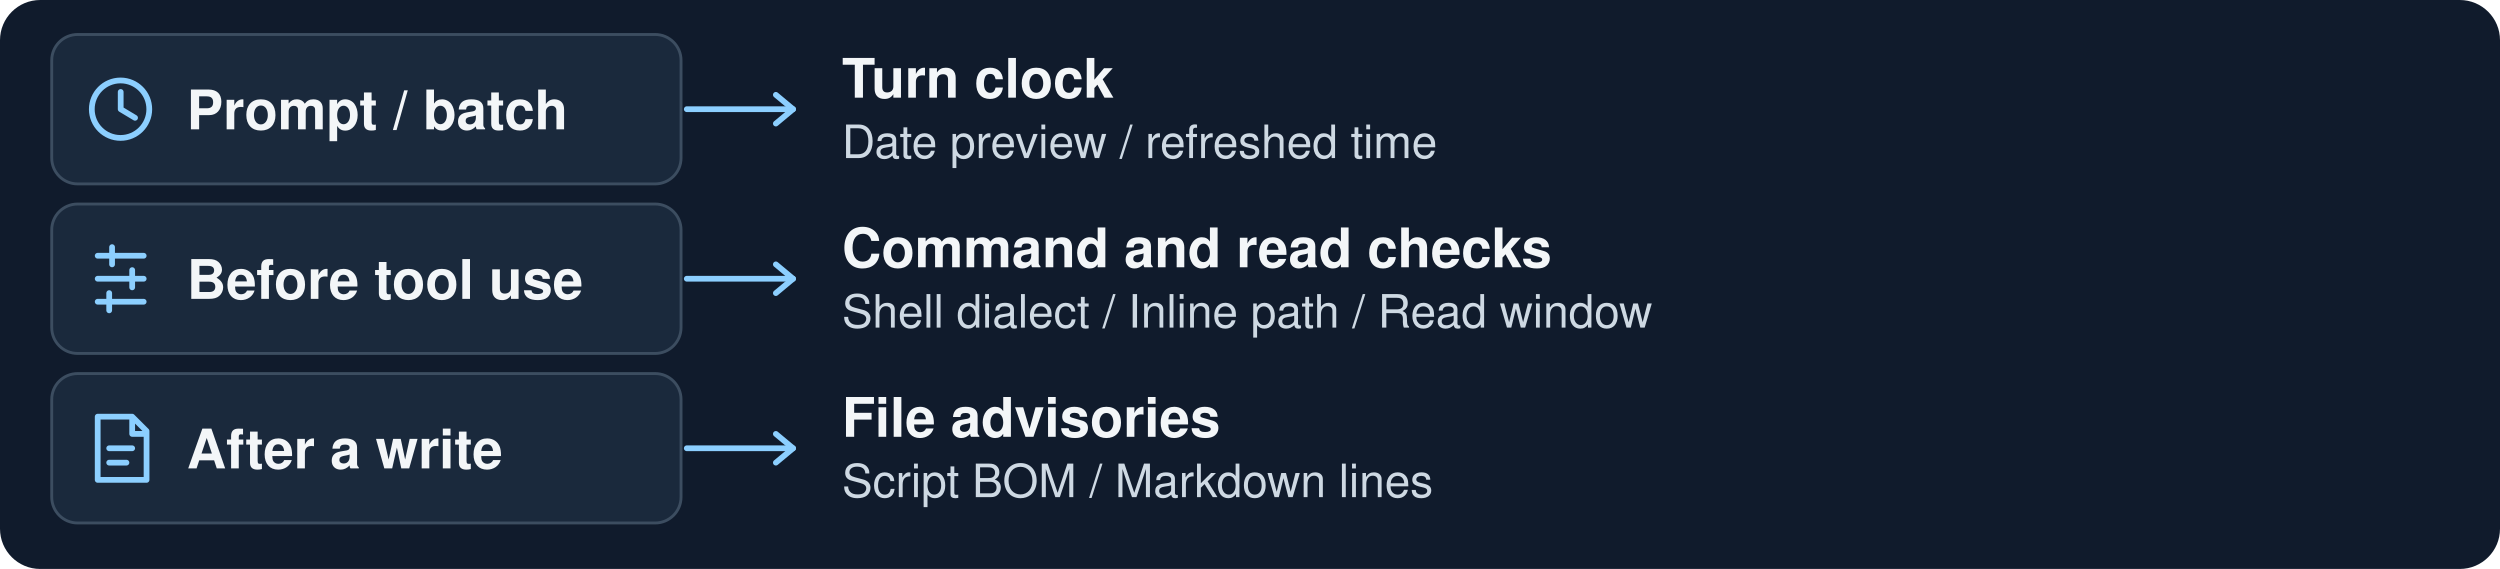
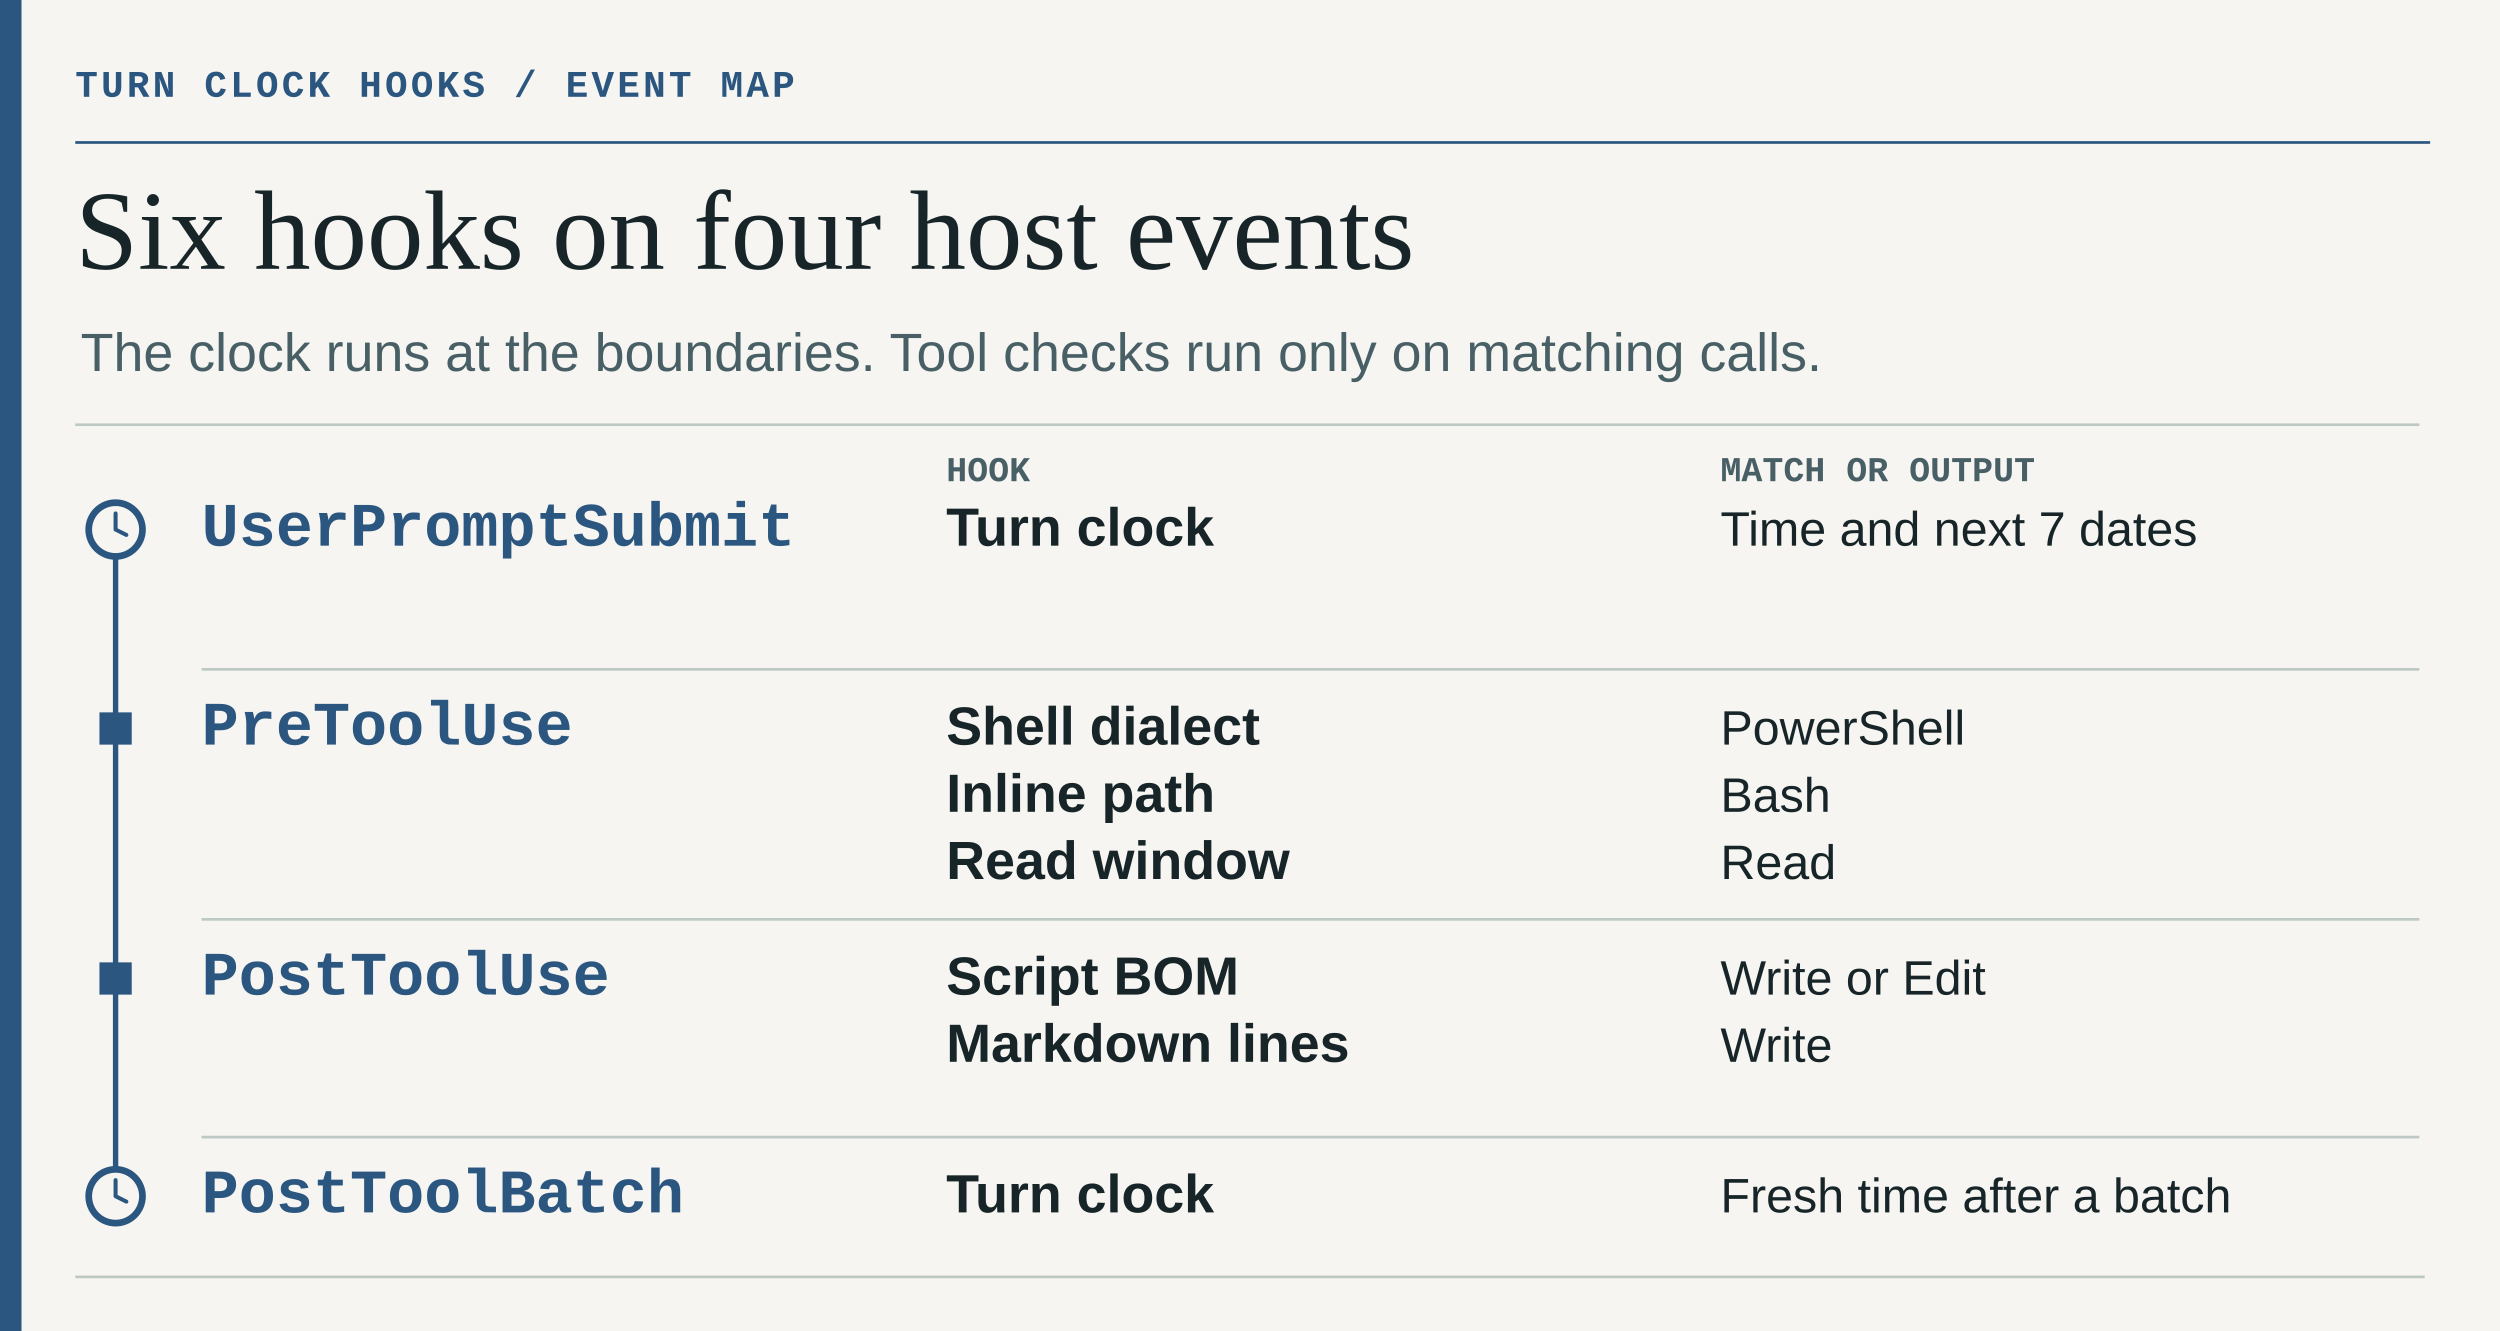
- <svg xmlns="http://www.w3.org/2000/svg" width="870" height="198" viewBox="0 0 870 198" role="img" aria-labelledby="title desc">
-   <g font-family="Segoe UI, Helvetica, Arial, sans-serif">
-     <rect x="0" y="0" width="870" height="198" rx="14" fill="#101B2C" stroke="none" />
-     <rect x="18" y="12" width="219" height="52" rx="9" fill="#1A293C" stroke="#3C4D60" />
-     <g transform="translate(42 38)">
-       <path d="M0 -10a10 10 0 1 1 -.1 0 M0 -6v6l5 3" fill="none" stroke="#8CCFFF" stroke-width="2" stroke-linecap="round" stroke-linejoin="round" />
-     </g>
-     <text x="65" y="45" font-size="19" fill="#F3F6F8" font-weight="600">Prompt / batch</text>
-     <path d="M239 38 H276" fill="none" stroke="#8CCFFF" stroke-width="2" stroke-linecap="round" stroke-linejoin="round" />
-     <path d="M270 33 l6 5 -6 5" fill="none" stroke="#8CCFFF" stroke-width="2" stroke-linecap="round" stroke-linejoin="round" />
-     <text x="293" y="34" font-size="19" fill="#F3F6F8" font-weight="650">Turn clock</text>
-     <text x="293" y="55" font-size="16" fill="#CED9E3" font-weight="400">Date preview / refreshed time</text>
-     <rect x="18" y="71" width="219" height="52" rx="9" fill="#1A293C" stroke="#3C4D60" />
-     <g transform="translate(42 97)">
-       <path d="M-8 -8h16 M-8 0h16 M-8 8h16 M-3 -11v6 M4 -3v6 M-4 5v6" fill="none" stroke="#8CCFFF" stroke-width="2" stroke-linecap="round" stroke-linejoin="round" />
-     </g>
-     <text x="65" y="104" font-size="19" fill="#F3F6F8" font-weight="600">Before tool use</text>
-     <path d="M239 97 H276" fill="none" stroke="#8CCFFF" stroke-width="2" stroke-linecap="round" stroke-linejoin="round" />
-     <path d="M270 92 l6 5 -6 5" fill="none" stroke="#8CCFFF" stroke-width="2" stroke-linecap="round" stroke-linejoin="round" />
-     <text x="293" y="93" font-size="19" fill="#F3F6F8" font-weight="650">Command and read checks</text>
-     <text x="293" y="114" font-size="16" fill="#CED9E3" font-weight="400">Shell dialect  /  Inline path  /  Read window</text>
-     <rect x="18" y="130" width="219" height="52" rx="9" fill="#1A293C" stroke="#3C4D60" />
-     <g transform="translate(42 156)">
-       <path d="M-8 -11h12l5 5v17H-8z M4 -11v6h5 M-4 0h8 M-4 5h6" fill="none" stroke="#8CCFFF" stroke-width="2" stroke-linecap="round" stroke-linejoin="round" />
-     </g>
-     <text x="65" y="163" font-size="19" fill="#F3F6F8" font-weight="600">After a write</text>
-     <path d="M239 156 H276" fill="none" stroke="#8CCFFF" stroke-width="2" stroke-linecap="round" stroke-linejoin="round" />
-     <path d="M270 151 l6 5 -6 5" fill="none" stroke="#8CCFFF" stroke-width="2" stroke-linecap="round" stroke-linejoin="round" />
-     <text x="293" y="152" font-size="19" fill="#F3F6F8" font-weight="650">File advisories</text>
-     <text x="293" y="173" font-size="16" fill="#CED9E3" font-weight="400">Script BOM  /  Markdown lines</text>
-   </g>
+ <svg xmlns="http://www.w3.org/2000/svg" width="930" height="495" viewBox="0 0 930 495" role="img" aria-labelledby="title desc" xml:lang="en">
+   <rect x="0" y="0" width="930" height="1300" fill="#f6f5f1" stroke="none" stroke-width="1" />
+   <rect x="0" y="0" width="8" height="1300" fill="#2b567f" stroke="none" stroke-width="1" />
+   <line x1="28" y1="53" x2="904" y2="53" stroke="#2b567f" stroke-width="1" />
+   <text x="28" y="36" font-family="Consolas, 'Liberation Mono', monospace" font-size="14" font-weight="700" fill="#2b567f" letter-spacing="1.2">TURN CLOCK HOOKS  /  EVENT MAP</text>
+   <text x="28" y="100" font-family="Georgia, 'Times New Roman', serif" font-size="42" font-weight="400" fill="#172529">Six hooks on four host events</text>
+   <text x="30" y="138" font-family="Arial, Helvetica, sans-serif" font-size="20" font-weight="400" fill="#486065">The clock runs at the boundaries. Tool checks run only on matching calls.</text>
+   <line x1="28" y1="158" x2="900" y2="158" stroke="#bec9c5" stroke-width="1" />
+   <line x1="43" y1="197" x2="43" y2="445" stroke="#2b567f" stroke-width="2" />
+   <text x="352" y="179" font-family="Consolas, 'Liberation Mono', monospace" font-size="13" font-weight="700" fill="#486065">HOOK</text>
+   <text x="640" y="179" font-family="Consolas, 'Liberation Mono', monospace" font-size="13" font-weight="700" fill="#486065">MATCH OR OUTPUT</text>
+   <circle cx="43" cy="197" r="10" fill="#f6f5f1" stroke="#2b567f" stroke-width="2.5" />
+   <path d="M43 191v6l4 2" stroke="#2b567f" stroke-width="1.5" fill="none" stroke-linecap="round" stroke-linejoin="round" />
+   <text x="75" y="203" font-family="Consolas, 'Liberation Mono', monospace" font-size="23" font-weight="700" fill="#2b567f">UserPromptSubmit</text>
+   <text x="352" y="203" font-family="Arial, Helvetica, sans-serif" font-size="20" font-weight="700" fill="#172529">Turn clock</text>
+   <text x="640" y="203" font-family="Arial, Helvetica, sans-serif" font-size="18" font-weight="400" fill="#172529">Time and next 7 dates</text>
+   <line x1="75" y1="249" x2="900" y2="249" stroke="#bec9c5" stroke-width="1" />
+   <rect x="37" y="265" width="12" height="12" fill="#2b567f" stroke="none" stroke-width="1" />
+   <text x="75" y="277" font-family="Consolas, 'Liberation Mono', monospace" font-size="23" font-weight="700" fill="#2b567f">PreToolUse</text>
+   <text x="352" y="277" font-family="Arial, Helvetica, sans-serif" font-size="20" font-weight="700" fill="#172529">Shell dialect</text>
+   <text x="640" y="277" font-family="Arial, Helvetica, sans-serif" font-size="18" font-weight="400" fill="#172529">PowerShell</text>
+   <text x="352" y="302" font-family="Arial, Helvetica, sans-serif" font-size="20" font-weight="700" fill="#172529">Inline path</text>
+   <text x="640" y="302" font-family="Arial, Helvetica, sans-serif" font-size="18" font-weight="400" fill="#172529">Bash</text>
+   <text x="352" y="327" font-family="Arial, Helvetica, sans-serif" font-size="20" font-weight="700" fill="#172529">Read window</text>
+   <text x="640" y="327" font-family="Arial, Helvetica, sans-serif" font-size="18" font-weight="400" fill="#172529">Read</text>
+   <line x1="75" y1="342" x2="900" y2="342" stroke="#bec9c5" stroke-width="1" />
+   <rect x="37" y="358" width="12" height="12" fill="#2b567f" stroke="none" stroke-width="1" />
+   <text x="75" y="370" font-family="Consolas, 'Liberation Mono', monospace" font-size="23" font-weight="700" fill="#2b567f">PostToolUse</text>
+   <text x="352" y="370" font-family="Arial, Helvetica, sans-serif" font-size="20" font-weight="700" fill="#172529">Script BOM</text>
+   <text x="640" y="370" font-family="Arial, Helvetica, sans-serif" font-size="18" font-weight="400" fill="#172529">Write or Edit</text>
+   <text x="352" y="395" font-family="Arial, Helvetica, sans-serif" font-size="20" font-weight="700" fill="#172529">Markdown lines</text>
+   <text x="640" y="395" font-family="Arial, Helvetica, sans-serif" font-size="18" font-weight="400" fill="#172529">Write</text>
+   <line x1="75" y1="423" x2="900" y2="423" stroke="#bec9c5" stroke-width="1" />
+   <circle cx="43" cy="445" r="10" fill="#f6f5f1" stroke="#2b567f" stroke-width="2.5" />
+   <path d="M43 439v6l4 2" stroke="#2b567f" stroke-width="1.5" fill="none" stroke-linecap="round" stroke-linejoin="round" />
+   <text x="75" y="451" font-family="Consolas, 'Liberation Mono', monospace" font-size="23" font-weight="700" fill="#2b567f">PostToolBatch</text>
+   <text x="352" y="451" font-family="Arial, Helvetica, sans-serif" font-size="20" font-weight="700" fill="#172529">Turn clock</text>
+   <text x="640" y="451" font-family="Arial, Helvetica, sans-serif" font-size="18" font-weight="400" fill="#172529">Fresh time after a batch</text>
+   <line x1="28" y1="475" x2="902" y2="475" stroke="#bec9c5" stroke-width="1" />
</svg>
